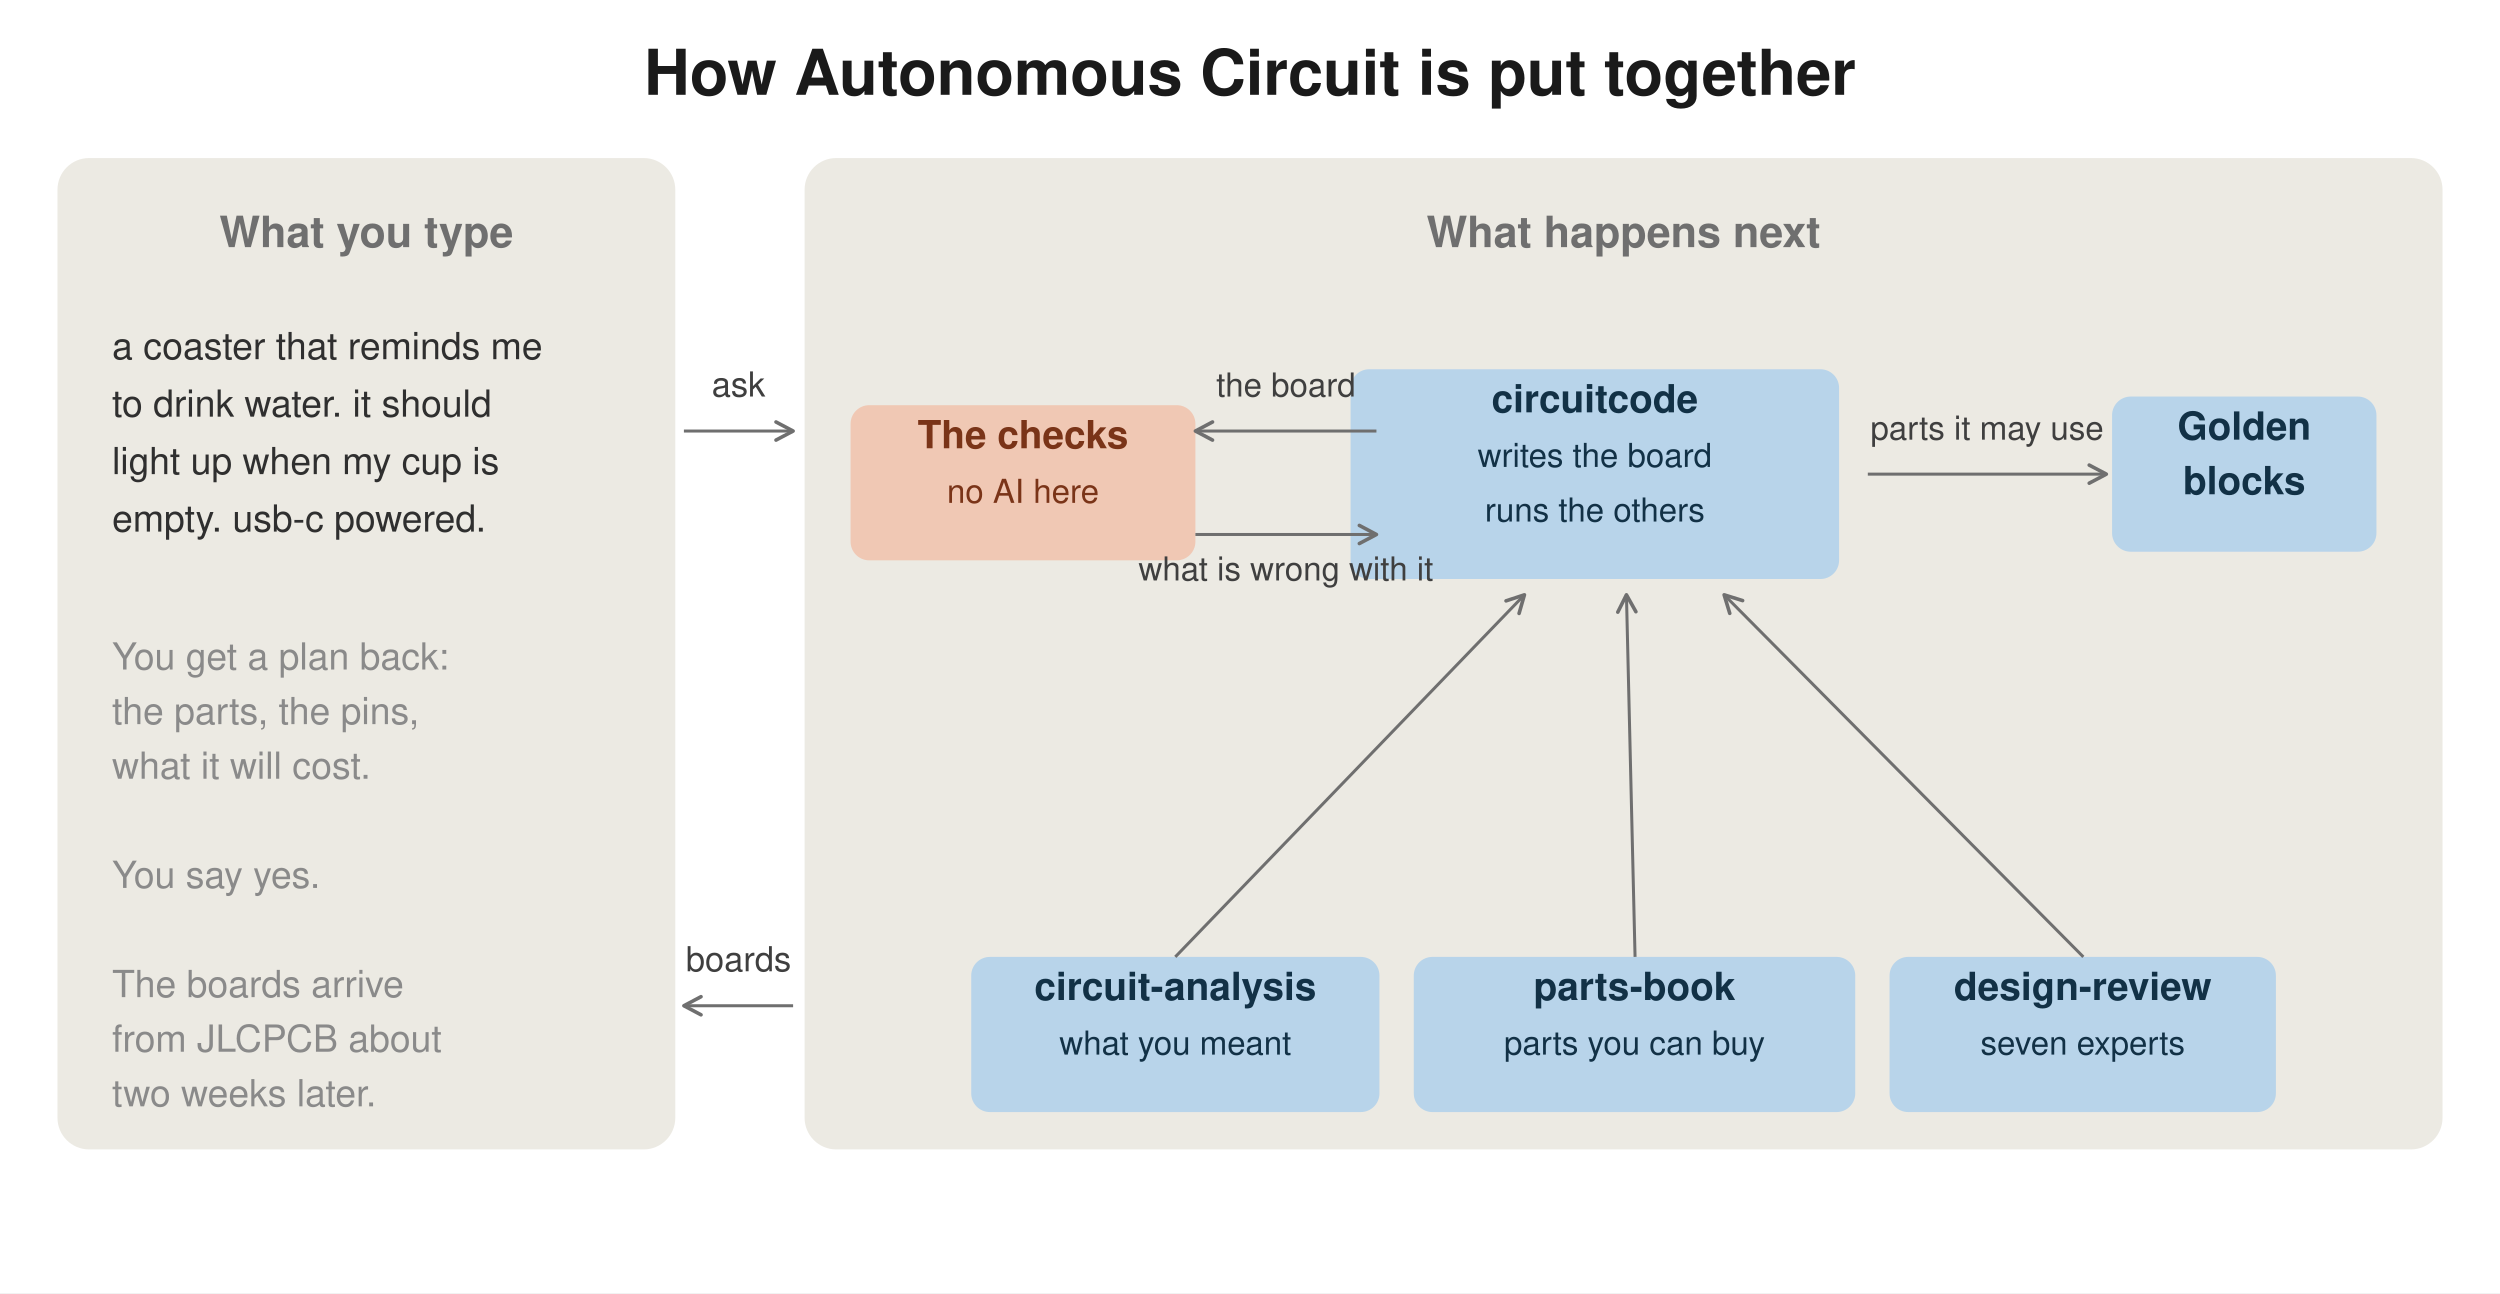
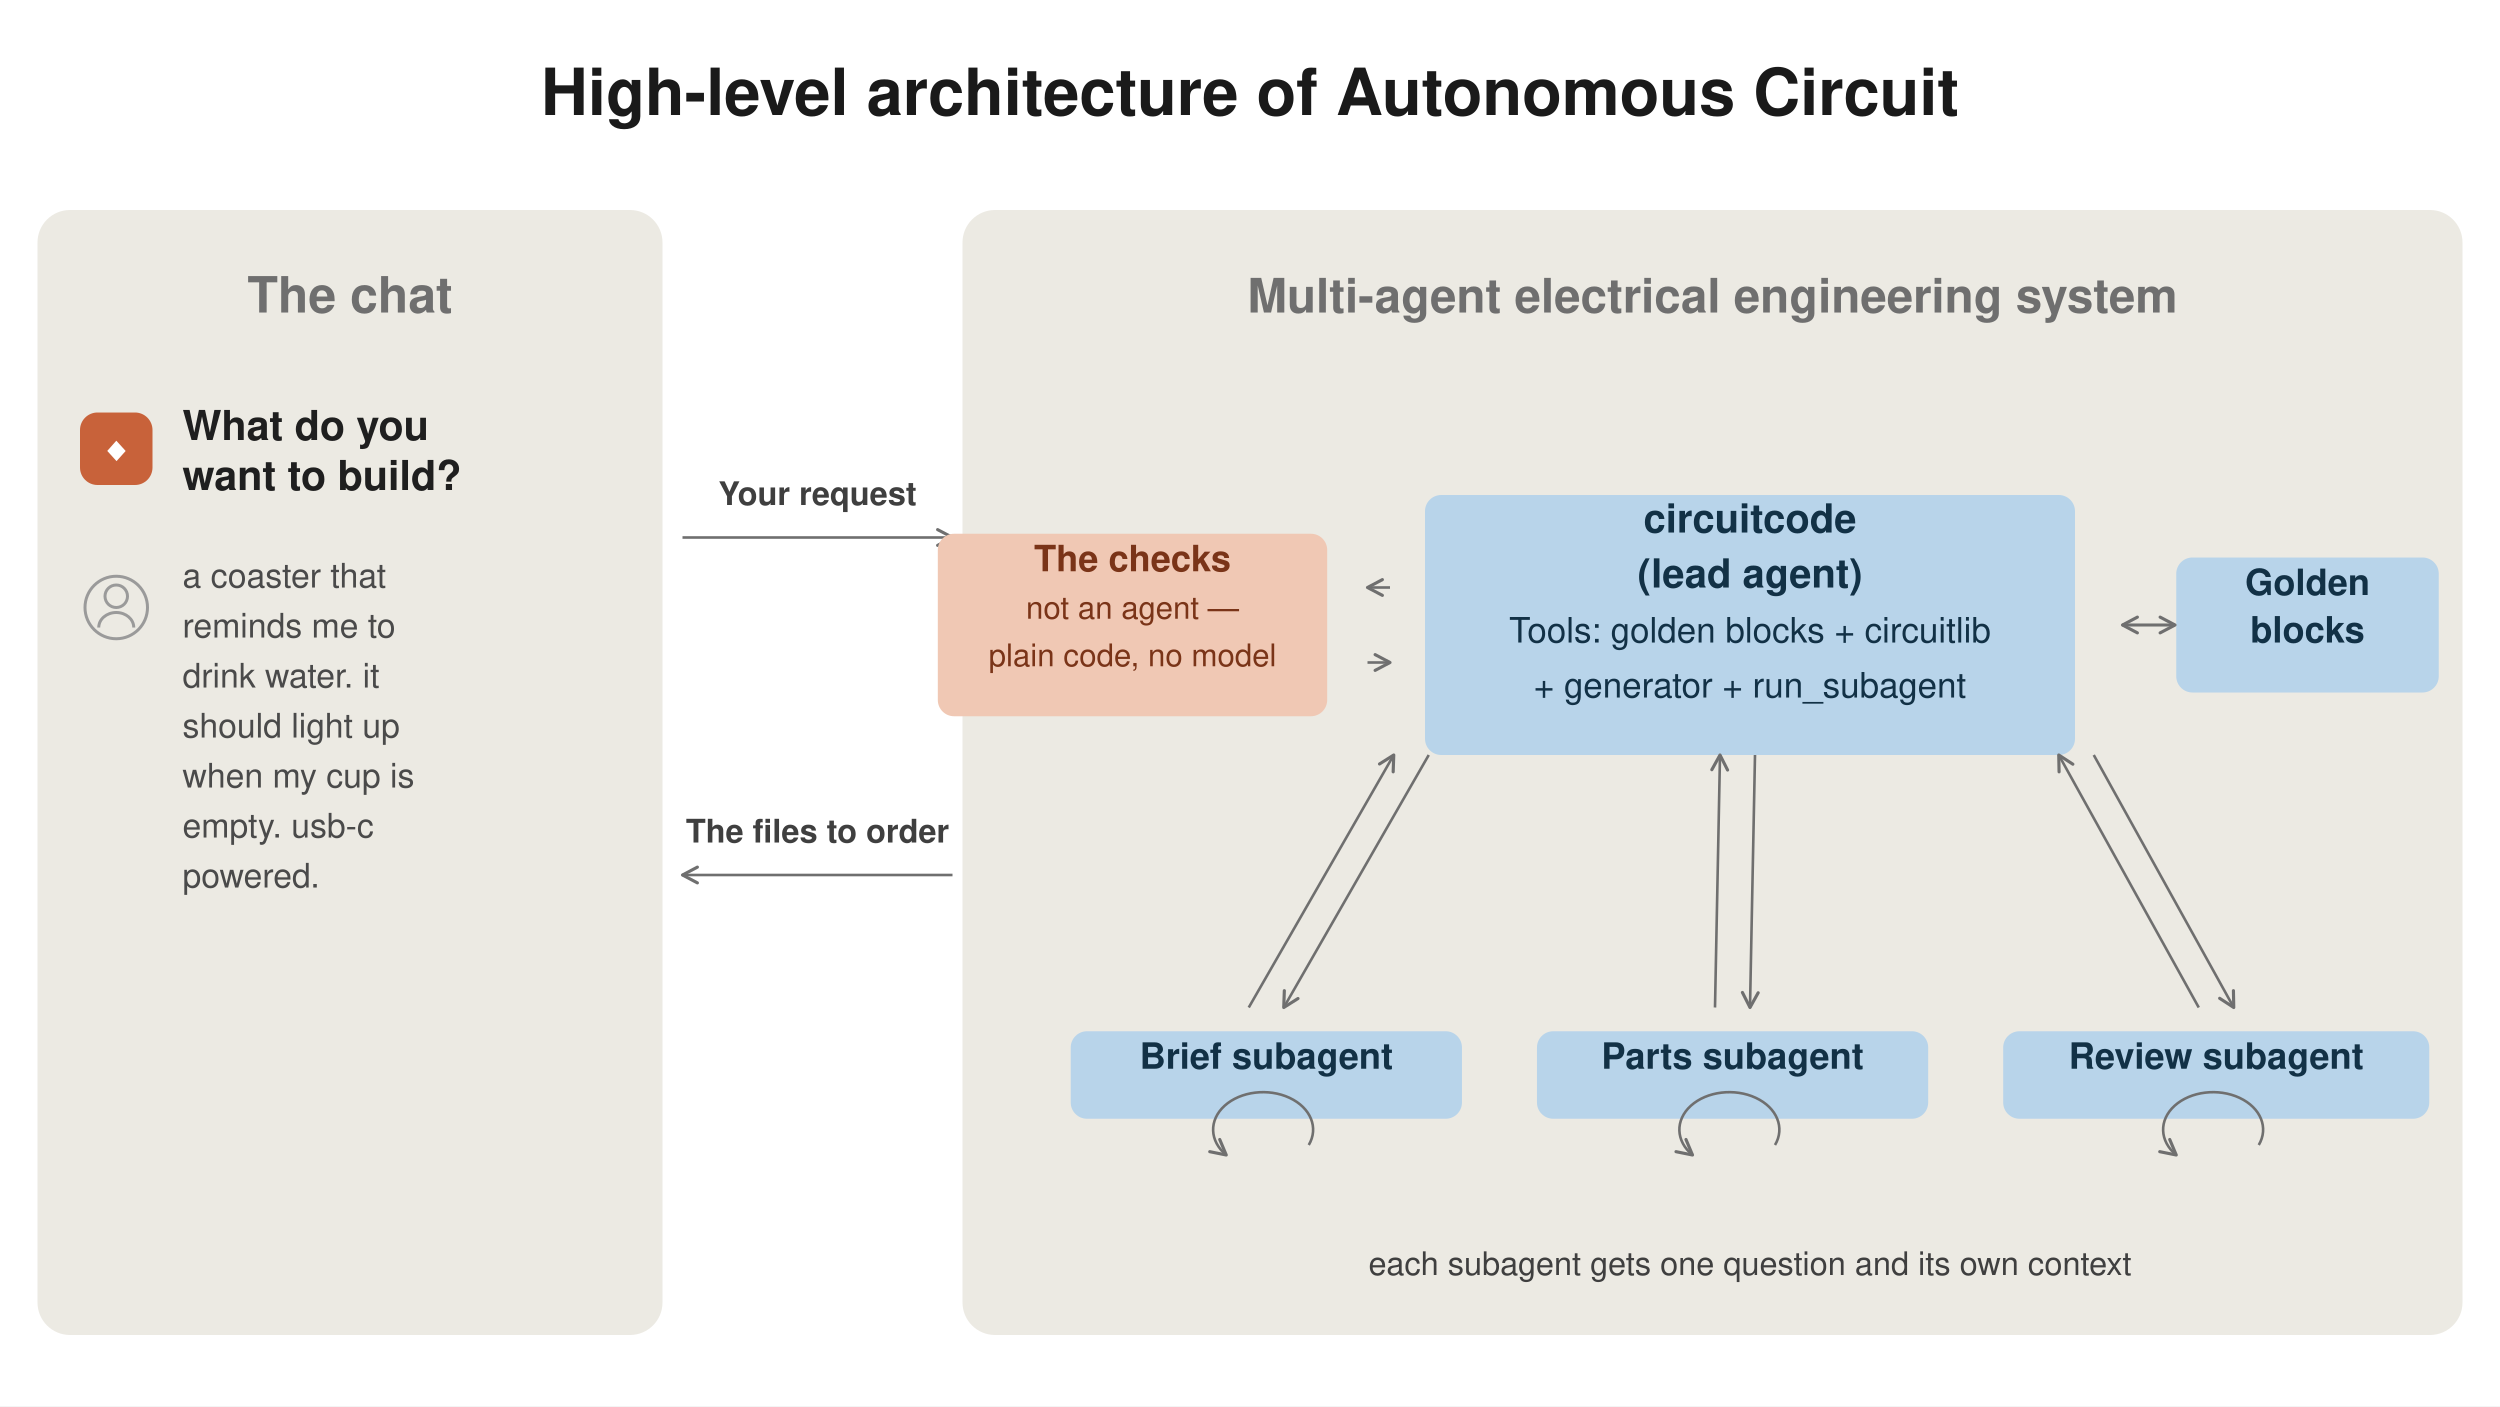
- <svg xmlns="http://www.w3.org/2000/svg" viewBox="0 0 1740 900" width="1740" height="900" font-family="Poppins, Avenir Next, Segoe UI, Helvetica, Arial, sans-serif">
+ <svg xmlns="http://www.w3.org/2000/svg" viewBox="0 0 2000 1125" width="2000" height="1125" font-family="Poppins, Avenir Next, Segoe UI, Helvetica, Arial, sans-serif">
  <defs>
    <marker id="arw" viewBox="0 0 12 12" refX="10" refY="6" markerWidth="8" markerHeight="8" orient="auto-start-reverse">
      <path d="M 1.5 1.5 L 10 6 L 1.5 10.5" fill="none" stroke="#6f6f6f" stroke-width="1.8" stroke-linecap="round" stroke-linejoin="round" />
    </marker>
  </defs>
-   <rect width="1740" height="900" fill="#ffffff" />
-   <text x="870" y="66" font-size="44" fill="#1a1a1a" text-anchor="middle" font-weight="700">How Autonomous Circuit is put together</text>
-   <rect x="40" y="110" width="430" height="690" rx="22" fill="#eceae3" />
-   <text x="255" y="172" font-size="30" fill="#6f6f6f" text-anchor="middle" font-weight="700">What you type</text>
-   <text x="78" y="250" font-size="26" fill="#2f2f2f" text-anchor="start">a coaster that reminds me</text>
-   <text x="78" y="290" font-size="26" fill="#2f2f2f" text-anchor="start">to drink water. it should</text>
-   <text x="78" y="330" font-size="26" fill="#2f2f2f" text-anchor="start">light up when my cup is</text>
-   <text x="78" y="370" font-size="26" fill="#2f2f2f" text-anchor="start">empty. usb-c powered.</text>
-   <text x="78" y="466" font-size="26" fill="#8a8a8a" text-anchor="start">You get a plan back:</text>
-   <text x="78" y="504" font-size="26" fill="#8a8a8a" text-anchor="start">the parts, the pins,</text>
-   <text x="78" y="542" font-size="26" fill="#8a8a8a" text-anchor="start">what it will cost.</text>
-   <text x="78" y="618" font-size="26" fill="#8a8a8a" text-anchor="start">You say yes.</text>
-   <text x="78" y="694" font-size="26" fill="#8a8a8a" text-anchor="start">The boards arrive</text>
-   <text x="78" y="732" font-size="26" fill="#8a8a8a" text-anchor="start">from JLCPCB about</text>
-   <text x="78" y="770" font-size="26" fill="#8a8a8a" text-anchor="start">two weeks later.</text>
-   <rect x="560" y="110" width="1140" height="690" rx="22" fill="#eceae3" />
-   <text x="1130" y="172" font-size="30" fill="#6f6f6f" text-anchor="middle" font-weight="700">What happens next</text>
-   <line x1="476" y1="300" x2="552" y2="300" stroke="#6f6f6f" stroke-width="2.1" marker-end="url(#arw)" />
-   <text x="514" y="276" font-size="24" fill="#3f3f3f" text-anchor="middle">ask</text>
-   <line x1="552" y1="700" x2="476" y2="700" stroke="#6f6f6f" stroke-width="2.1" marker-end="url(#arw)" />
-   <text x="514" y="676" font-size="24" fill="#3f3f3f" text-anchor="middle">boards</text>
-   <rect x="940.0" y="257.0" width="340" height="146" rx="13" fill="#b8d4ea" />
-   <text x="1110" y="287.0" font-size="27" fill="#123146" text-anchor="middle" font-weight="700">circuitcode</text>
-   <text x="1110" y="325.0" font-size="23" fill="#123146" text-anchor="middle">writes the board</text>
-   <text x="1110" y="363.0" font-size="23" fill="#123146" text-anchor="middle">runs the others</text>
-   <rect x="1470.0" y="276.0" width="184" height="108" rx="13" fill="#b8d4ea" />
-   <text x="1562" y="306.0" font-size="27" fill="#123146" text-anchor="middle" font-weight="700">Golden</text>
-   <text x="1562" y="344.0" font-size="27" fill="#123146" text-anchor="middle" font-weight="700">blocks</text>
-   <line x1="1300" y1="330" x2="1466" y2="330" stroke="#6f6f6f" stroke-width="2.1" marker-end="url(#arw)" />
-   <text x="1383" y="306" font-size="23" fill="#3f3f3f" text-anchor="middle">parts it may use</text>
-   <rect x="592.0" y="282.0" width="240" height="108" rx="13" fill="#f0c8b4" />
-   <text x="712" y="312.0" font-size="27" fill="#7a3418" text-anchor="middle" font-weight="700">The checks</text>
-   <text x="712" y="350.0" font-size="23" fill="#7a3418" text-anchor="middle">no AI here</text>
-   <line x1="958" y1="300" x2="832" y2="300" stroke="#6f6f6f" stroke-width="2.1" marker-end="url(#arw)" />
-   <text x="895" y="276" font-size="23" fill="#3f3f3f" text-anchor="middle">the board</text>
-   <line x1="832" y1="372" x2="958" y2="372" stroke="#6f6f6f" stroke-width="2.1" marker-end="url(#arw)" />
-   <text x="895" y="404" font-size="23" fill="#3f3f3f" text-anchor="middle">what is wrong with it</text>
-   <rect x="675.971" y="666.0" width="284.127" height="108" rx="13" fill="#b8d4ea" />
-   <text x="818.035" y="696.0" font-size="27" fill="#123146" text-anchor="middle" font-weight="700">circuit-analysis</text>
-   <text x="818.035" y="734.0" font-size="23" fill="#123146" text-anchor="middle">what you meant</text>
-   <path d="M 818 666 L 1061 414" fill="none" stroke="#6f6f6f" stroke-width="2.1" marker-end="url(#arw)" />
-   <rect x="983.986" y="666.0" width="307.263" height="108" rx="13" fill="#b8d4ea" />
-   <text x="1137.618" y="696.0" font-size="27" fill="#123146" text-anchor="middle" font-weight="700">parts-book</text>
-   <text x="1137.618" y="734.0" font-size="23" fill="#123146" text-anchor="middle">parts you can buy</text>
-   <path d="M 1138 666 L 1132 414" fill="none" stroke="#6f6f6f" stroke-width="2.1" marker-end="url(#arw)" />
-   <rect x="1315.138" y="666.0" width="268.891" height="108" rx="13" fill="#b8d4ea" />
-   <text x="1449.583" y="696.0" font-size="27" fill="#123146" text-anchor="middle" font-weight="700">design-review</text>
-   <text x="1449.583" y="734.0" font-size="23" fill="#123146" text-anchor="middle">seven experts</text>
-   <path d="M 1450 666 L 1200 414" fill="none" stroke="#6f6f6f" stroke-width="2.1" marker-end="url(#arw)" />
+   <rect width="2000" height="1125" fill="#ffffff" />
+   <text x="1000" y="92" font-size="52" fill="#1a1a1a" text-anchor="middle" font-weight="700">High-level architecture of Autonomous Circuit</text>
+   <rect x="30" y="168" width="500" height="900" rx="26" fill="#eceae3" />
+   <text x="280" y="250" font-size="40" fill="#6f6f6f" text-anchor="middle" font-weight="700">The chat</text>
+   <rect x="64" y="330" width="58" height="58" rx="14" fill="#c8623a" />
+   <text x="93" y="370" font-size="28" fill="#ffffff" text-anchor="middle" font-weight="700">◆</text>
+   <text x="146" y="352" font-size="33" fill="#1f1f1f" text-anchor="start" font-weight="700">What do you</text>
+   <text x="146" y="392" font-size="33" fill="#1f1f1f" text-anchor="start" font-weight="700">want to build?</text>
+   <circle cx="93" cy="486" r="25" fill="none" stroke="#9a9a9a" stroke-width="2.4" />
+   <circle cx="93" cy="477" r="9" fill="none" stroke="#9a9a9a" stroke-width="2.4" />
+   <path d="M 79 502 a 14 12 0 0 1 28 0" fill="none" stroke="#9a9a9a" stroke-width="2.4" />
+   <text x="146" y="470" font-size="27" fill="#4a4a4a" text-anchor="start">a coaster that</text>
+   <text x="146" y="510" font-size="27" fill="#4a4a4a" text-anchor="start">reminds me to</text>
+   <text x="146" y="550" font-size="27" fill="#4a4a4a" text-anchor="start">drink water. it</text>
+   <text x="146" y="590" font-size="27" fill="#4a4a4a" text-anchor="start">should light up</text>
+   <text x="146" y="630" font-size="27" fill="#4a4a4a" text-anchor="start">when my cup is</text>
+   <text x="146" y="670" font-size="27" fill="#4a4a4a" text-anchor="start">empty. usb-c</text>
+   <text x="146" y="710" font-size="27" fill="#4a4a4a" text-anchor="start">powered.</text>
+   <line x1="546" y1="430" x2="762" y2="430" stroke="#6f6f6f" stroke-width="2.1" marker-end="url(#arw)" />
+   <text x="654" y="404" font-size="26" fill="#3f3f3f" text-anchor="middle" font-weight="700">Your request</text>
+   <line x1="762" y1="700" x2="546" y2="700" stroke="#6f6f6f" stroke-width="2.1" marker-end="url(#arw)" />
+   <text x="654" y="674" font-size="26" fill="#3f3f3f" text-anchor="middle" font-weight="700">The files to order</text>
+   <rect x="770" y="168" width="1200" height="900" rx="26" fill="#eceae3" />
+   <text x="1370" y="250" font-size="38" fill="#6f6f6f" text-anchor="middle" font-weight="700">Multi-agent electrical engineering system</text>
+   <rect x="1140.0" y="396.0" width="520" height="208" rx="13" fill="#b8d4ea" />
+   <text x="1400" y="426.0" font-size="32" fill="#123146" text-anchor="middle" font-weight="700">circuitcode</text>
+   <text x="1400" y="470.0" font-size="32" fill="#123146" text-anchor="middle" font-weight="700">(lead agent)</text>
+   <text x="1400" y="514.0" font-size="28" fill="#123146" text-anchor="middle">Tools: golden blocks + circuitlib</text>
+   <text x="1400" y="558.0" font-size="28" fill="#123146" text-anchor="middle">+ generator + run_subagent</text>
+   <rect x="1741.0" y="446.0" width="210" height="108" rx="13" fill="#b8d4ea" />
+   <text x="1846" y="476.0" font-size="29" fill="#123146" text-anchor="middle" font-weight="700">Golden</text>
+   <text x="1846" y="514.0" font-size="29" fill="#123146" text-anchor="middle" font-weight="700">blocks</text>
+   <line x1="1698" y1="500" x2="1740" y2="500" stroke="#6f6f6f" stroke-width="2.1" marker-end="url(#arw)" />
+   <line x1="1740" y1="500" x2="1698" y2="500" stroke="#6f6f6f" stroke-width="2.1" marker-end="url(#arw)" />
+   <rect x="750.25" y="427.0" width="311.5" height="146" rx="13" fill="#f0c8b4" />
+   <text x="906" y="457.0" font-size="29" fill="#7a3418" text-anchor="middle" font-weight="700">The checks</text>
+   <text x="906" y="495.0" font-size="25" fill="#7a3418" text-anchor="middle">not an agent —</text>
+   <text x="906" y="533.0" font-size="25" fill="#7a3418" text-anchor="middle">plain code, no model</text>
+   <line x1="1112" y1="470" x2="1094" y2="470" stroke="#6f6f6f" stroke-width="2.1" marker-end="url(#arw)" />
+   <line x1="1094" y1="530" x2="1112" y2="530" stroke="#6f6f6f" stroke-width="2.1" marker-end="url(#arw)" />
+   <rect x="856.584" y="825.0" width="312.984" height="70" rx="13" fill="#b8d4ea" />
+   <text x="1013.076" y="855.0" font-size="29" fill="#123146" text-anchor="middle" font-weight="700">Brief subagent</text>
+   <path d="M 999 806 L 1115 604" fill="none" stroke="#6f6f6f" stroke-width="2.1" marker-end="url(#arw)" />
+   <path d="M 1143 604 L 1027 806" fill="none" stroke="#6f6f6f" stroke-width="2.1" marker-end="url(#arw)" />
+   <path d="M 1047 916 a 40 30 0 1 0 -66 8" fill="none" stroke="#6f6f6f" stroke-width="2.1" marker-end="url(#arw)" />
+   <rect x="1229.568" y="825.0" width="312.984" height="70" rx="13" fill="#b8d4ea" />
+   <text x="1386.06" y="855.0" font-size="29" fill="#123146" text-anchor="middle" font-weight="700">Parts subagent</text>
+   <path d="M 1372 806 L 1376 604" fill="none" stroke="#6f6f6f" stroke-width="2.1" marker-end="url(#arw)" />
+   <path d="M 1404 604 L 1400 806" fill="none" stroke="#6f6f6f" stroke-width="2.1" marker-end="url(#arw)" />
+   <path d="M 1420 916 a 40 30 0 1 0 -66 8" fill="none" stroke="#6f6f6f" stroke-width="2.1" marker-end="url(#arw)" />
+   <rect x="1602.552" y="825.0" width="340.864" height="70" rx="13" fill="#b8d4ea" />
+   <text x="1772.984" y="855.0" font-size="29" fill="#123146" text-anchor="middle" font-weight="700">Review subagent</text>
+   <path d="M 1759 806 L 1647 604" fill="none" stroke="#6f6f6f" stroke-width="2.1" marker-end="url(#arw)" />
+   <path d="M 1675 604 L 1787 806" fill="none" stroke="#6f6f6f" stroke-width="2.1" marker-end="url(#arw)" />
+   <path d="M 1807 916 a 40 30 0 1 0 -66 8" fill="none" stroke="#6f6f6f" stroke-width="2.1" marker-end="url(#arw)" />
+   <text x="1400" y="1020" font-size="26" fill="#3f3f3f" text-anchor="middle">each subagent gets one question and its own context</text>
</svg>
